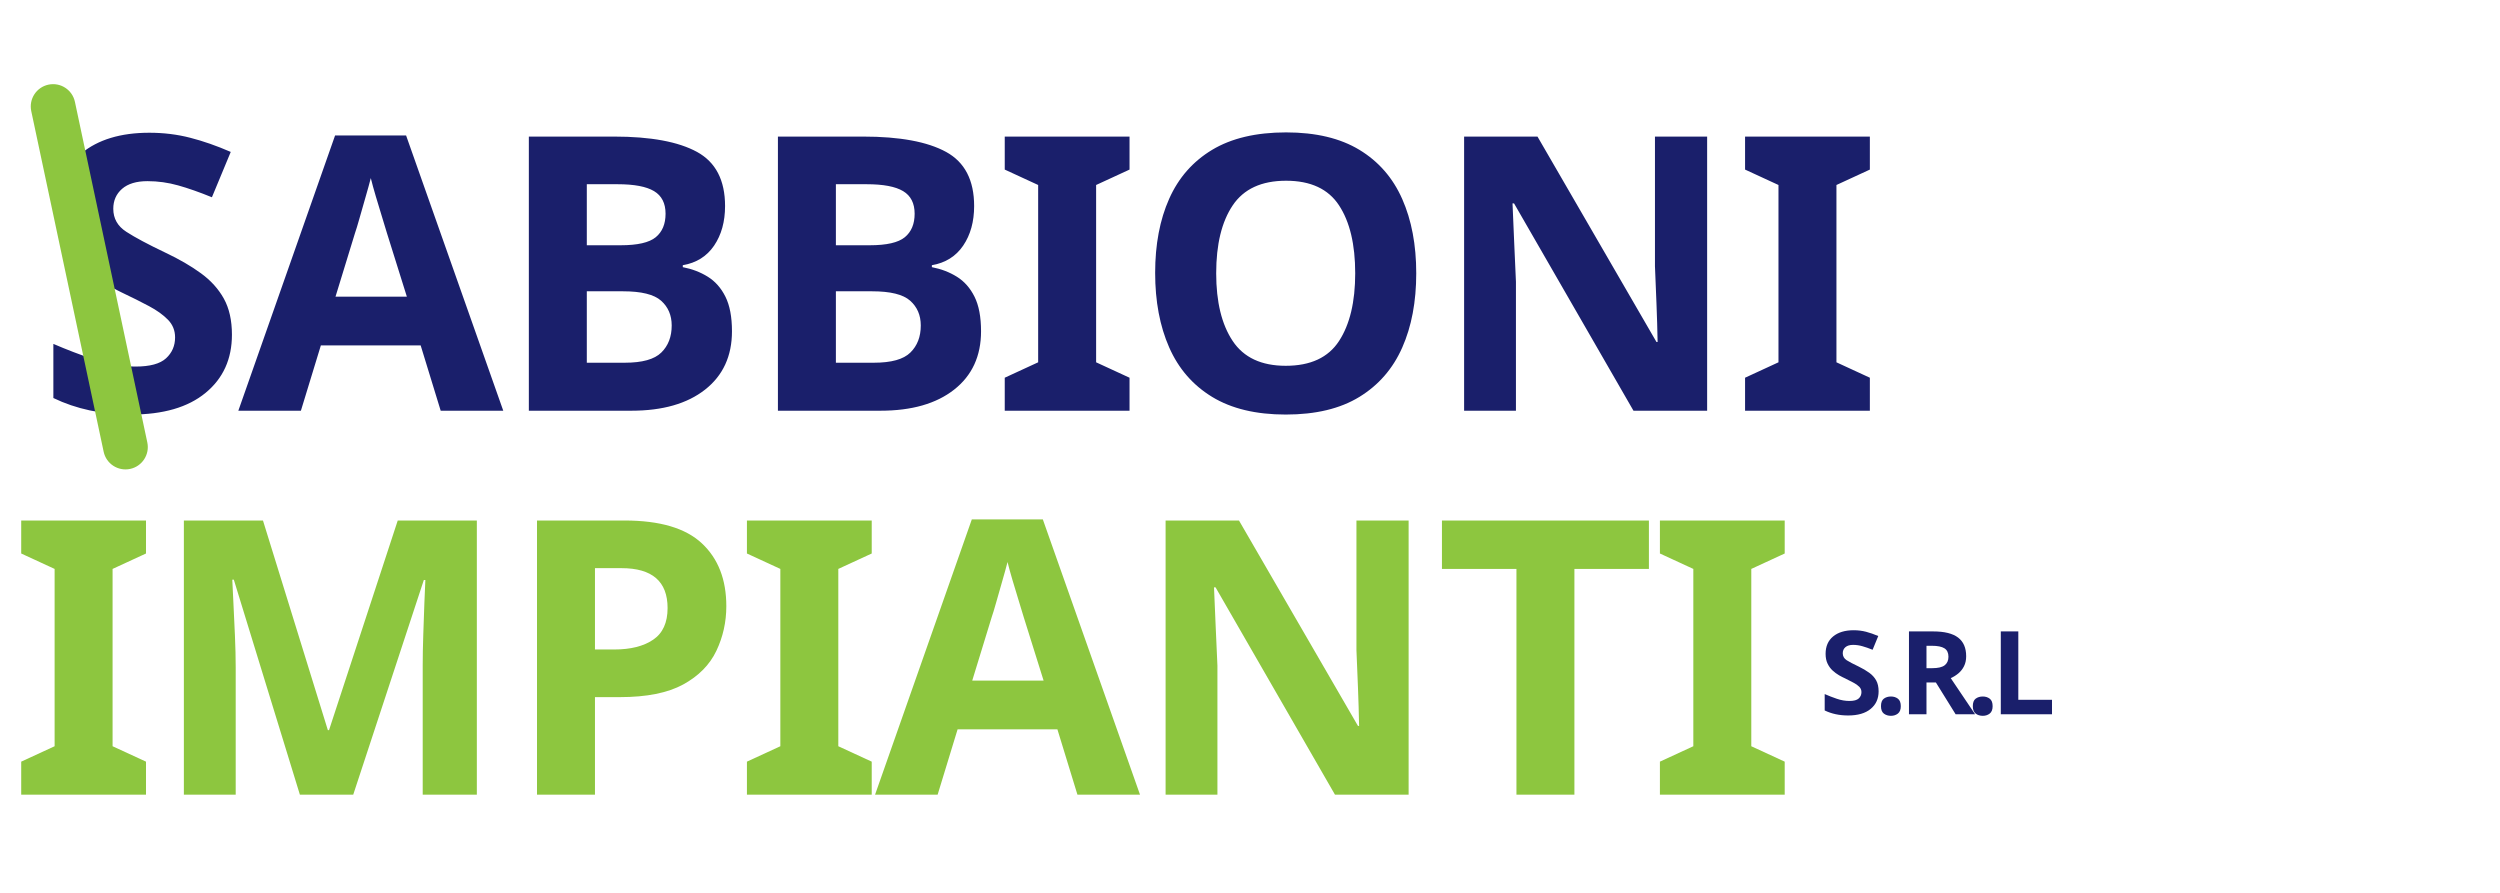
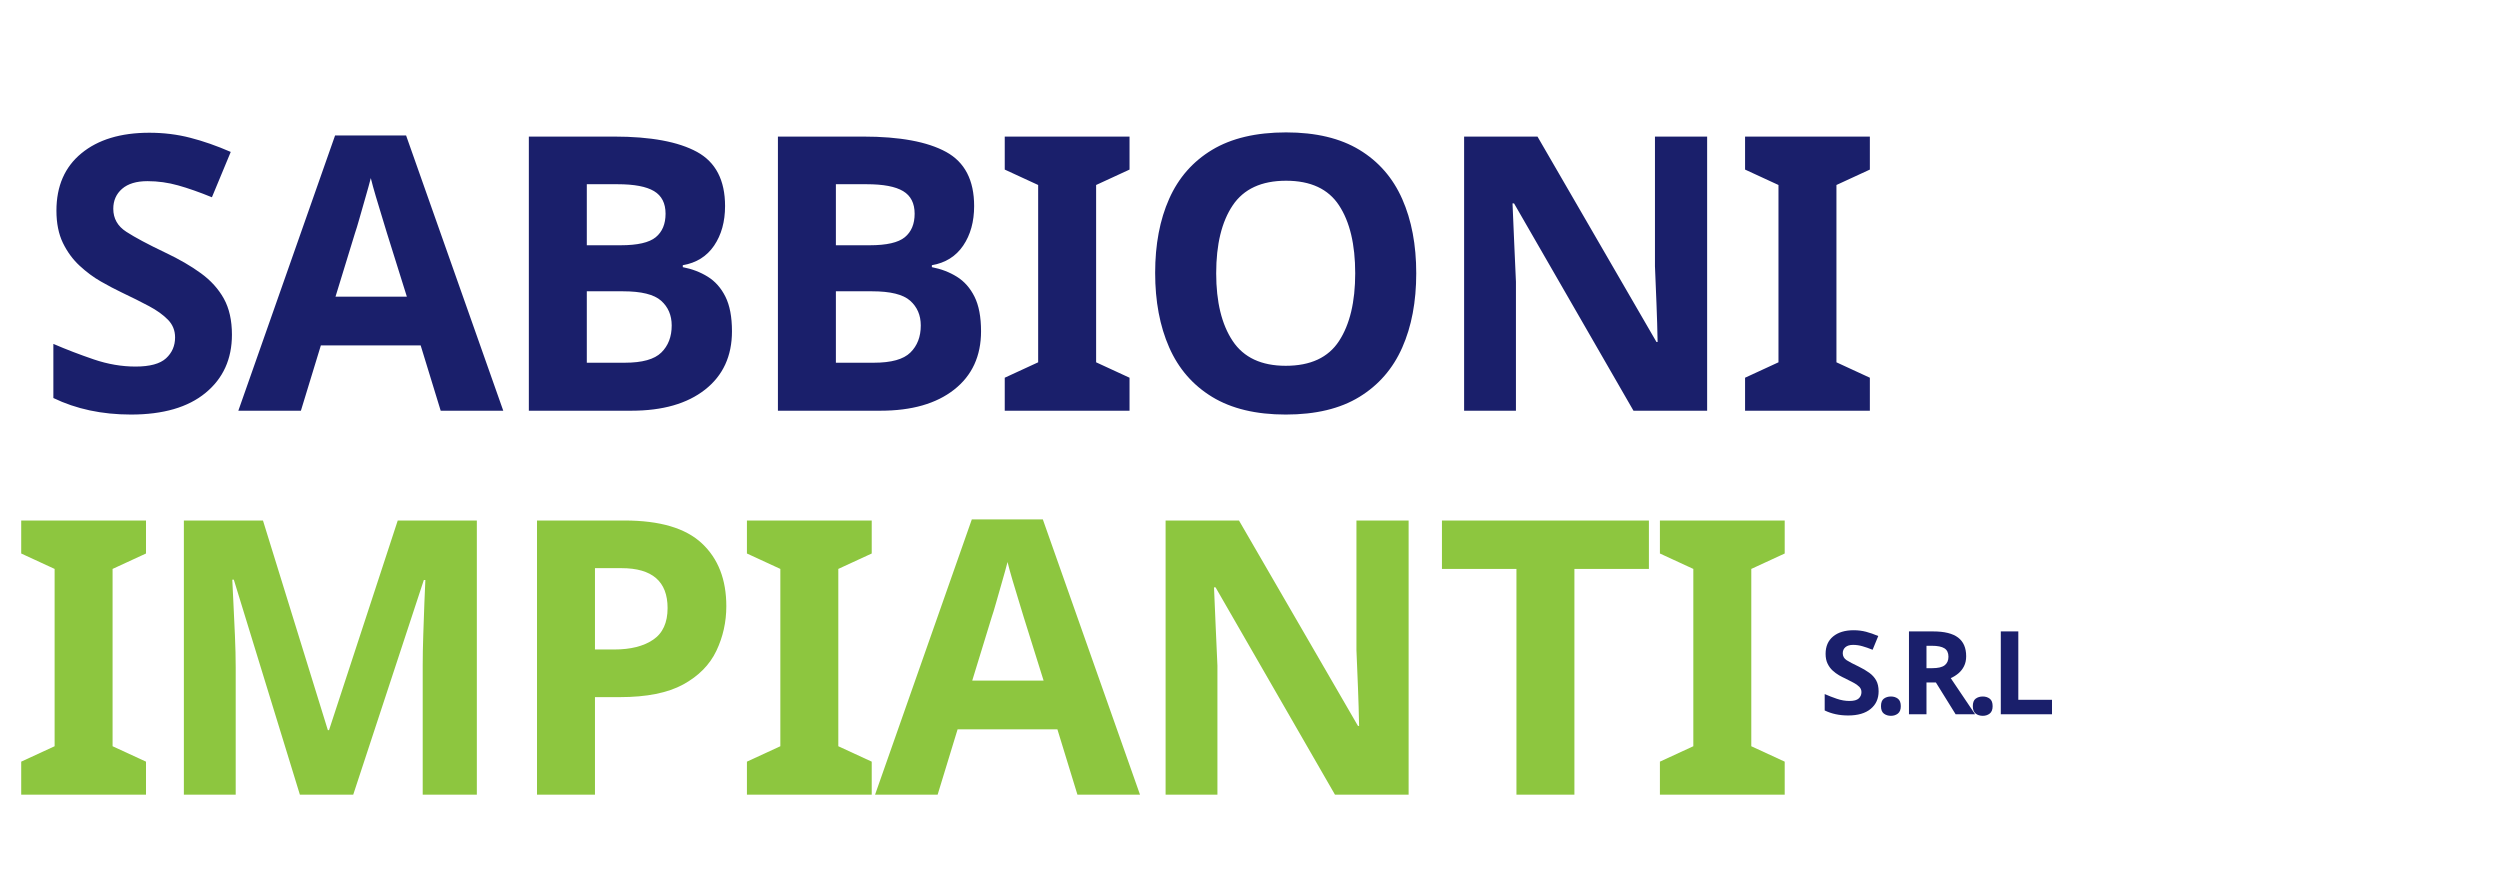
<svg xmlns="http://www.w3.org/2000/svg" viewBox="0 0 560 200" fill="none">
  <text x="8" y="92" font-family="Arial Black, Impact, sans-serif" font-weight="900" font-size="86" fill="#1A1F6B" letter-spacing="-2">SABBIONI</text>
-   <rect x="15" y="18" width="10" height="88" rx="5" fill="#8DC63F" transform="rotate(-12 20 62)" />
  <text x="2" y="178" font-family="Arial Black, Impact, sans-serif" font-weight="900" font-size="86" fill="#8DC63F" letter-spacing="-2">IMPIANTI<tspan font-family="Arial Black, sans-serif" font-size="26" fill="#1A1F6B" dy="-18" dx="5">S.R.L</tspan>
  </text>
</svg>
